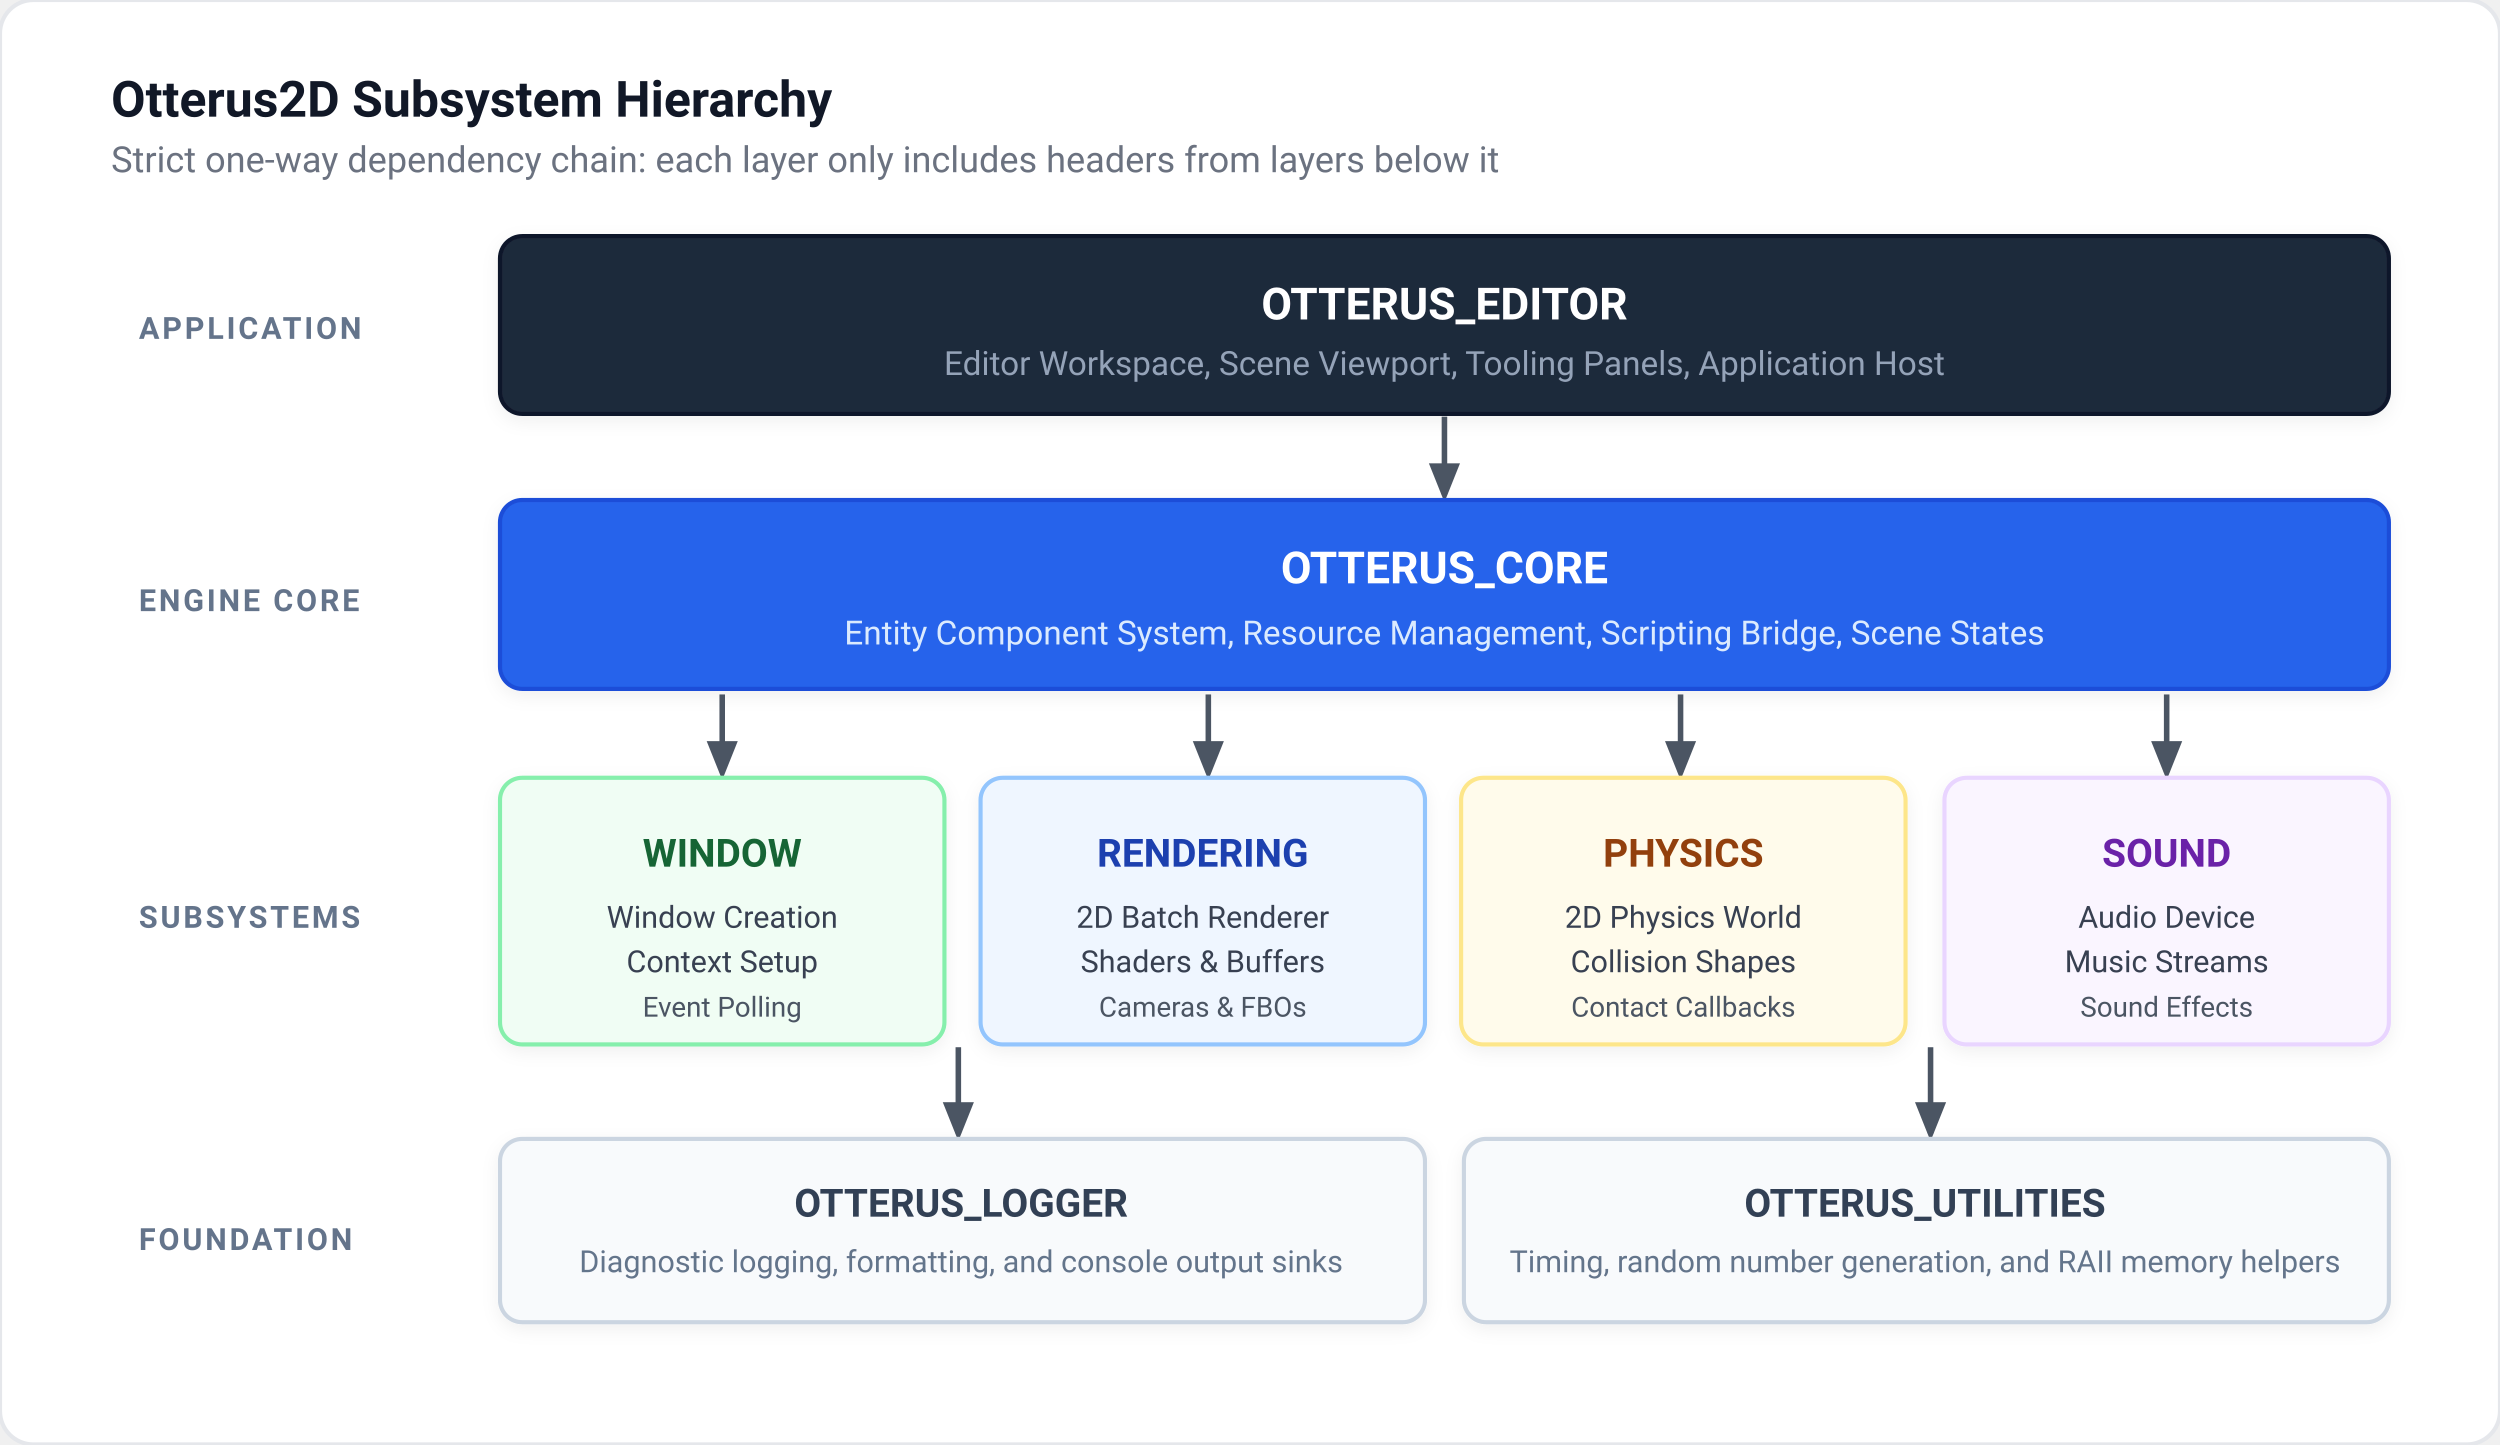
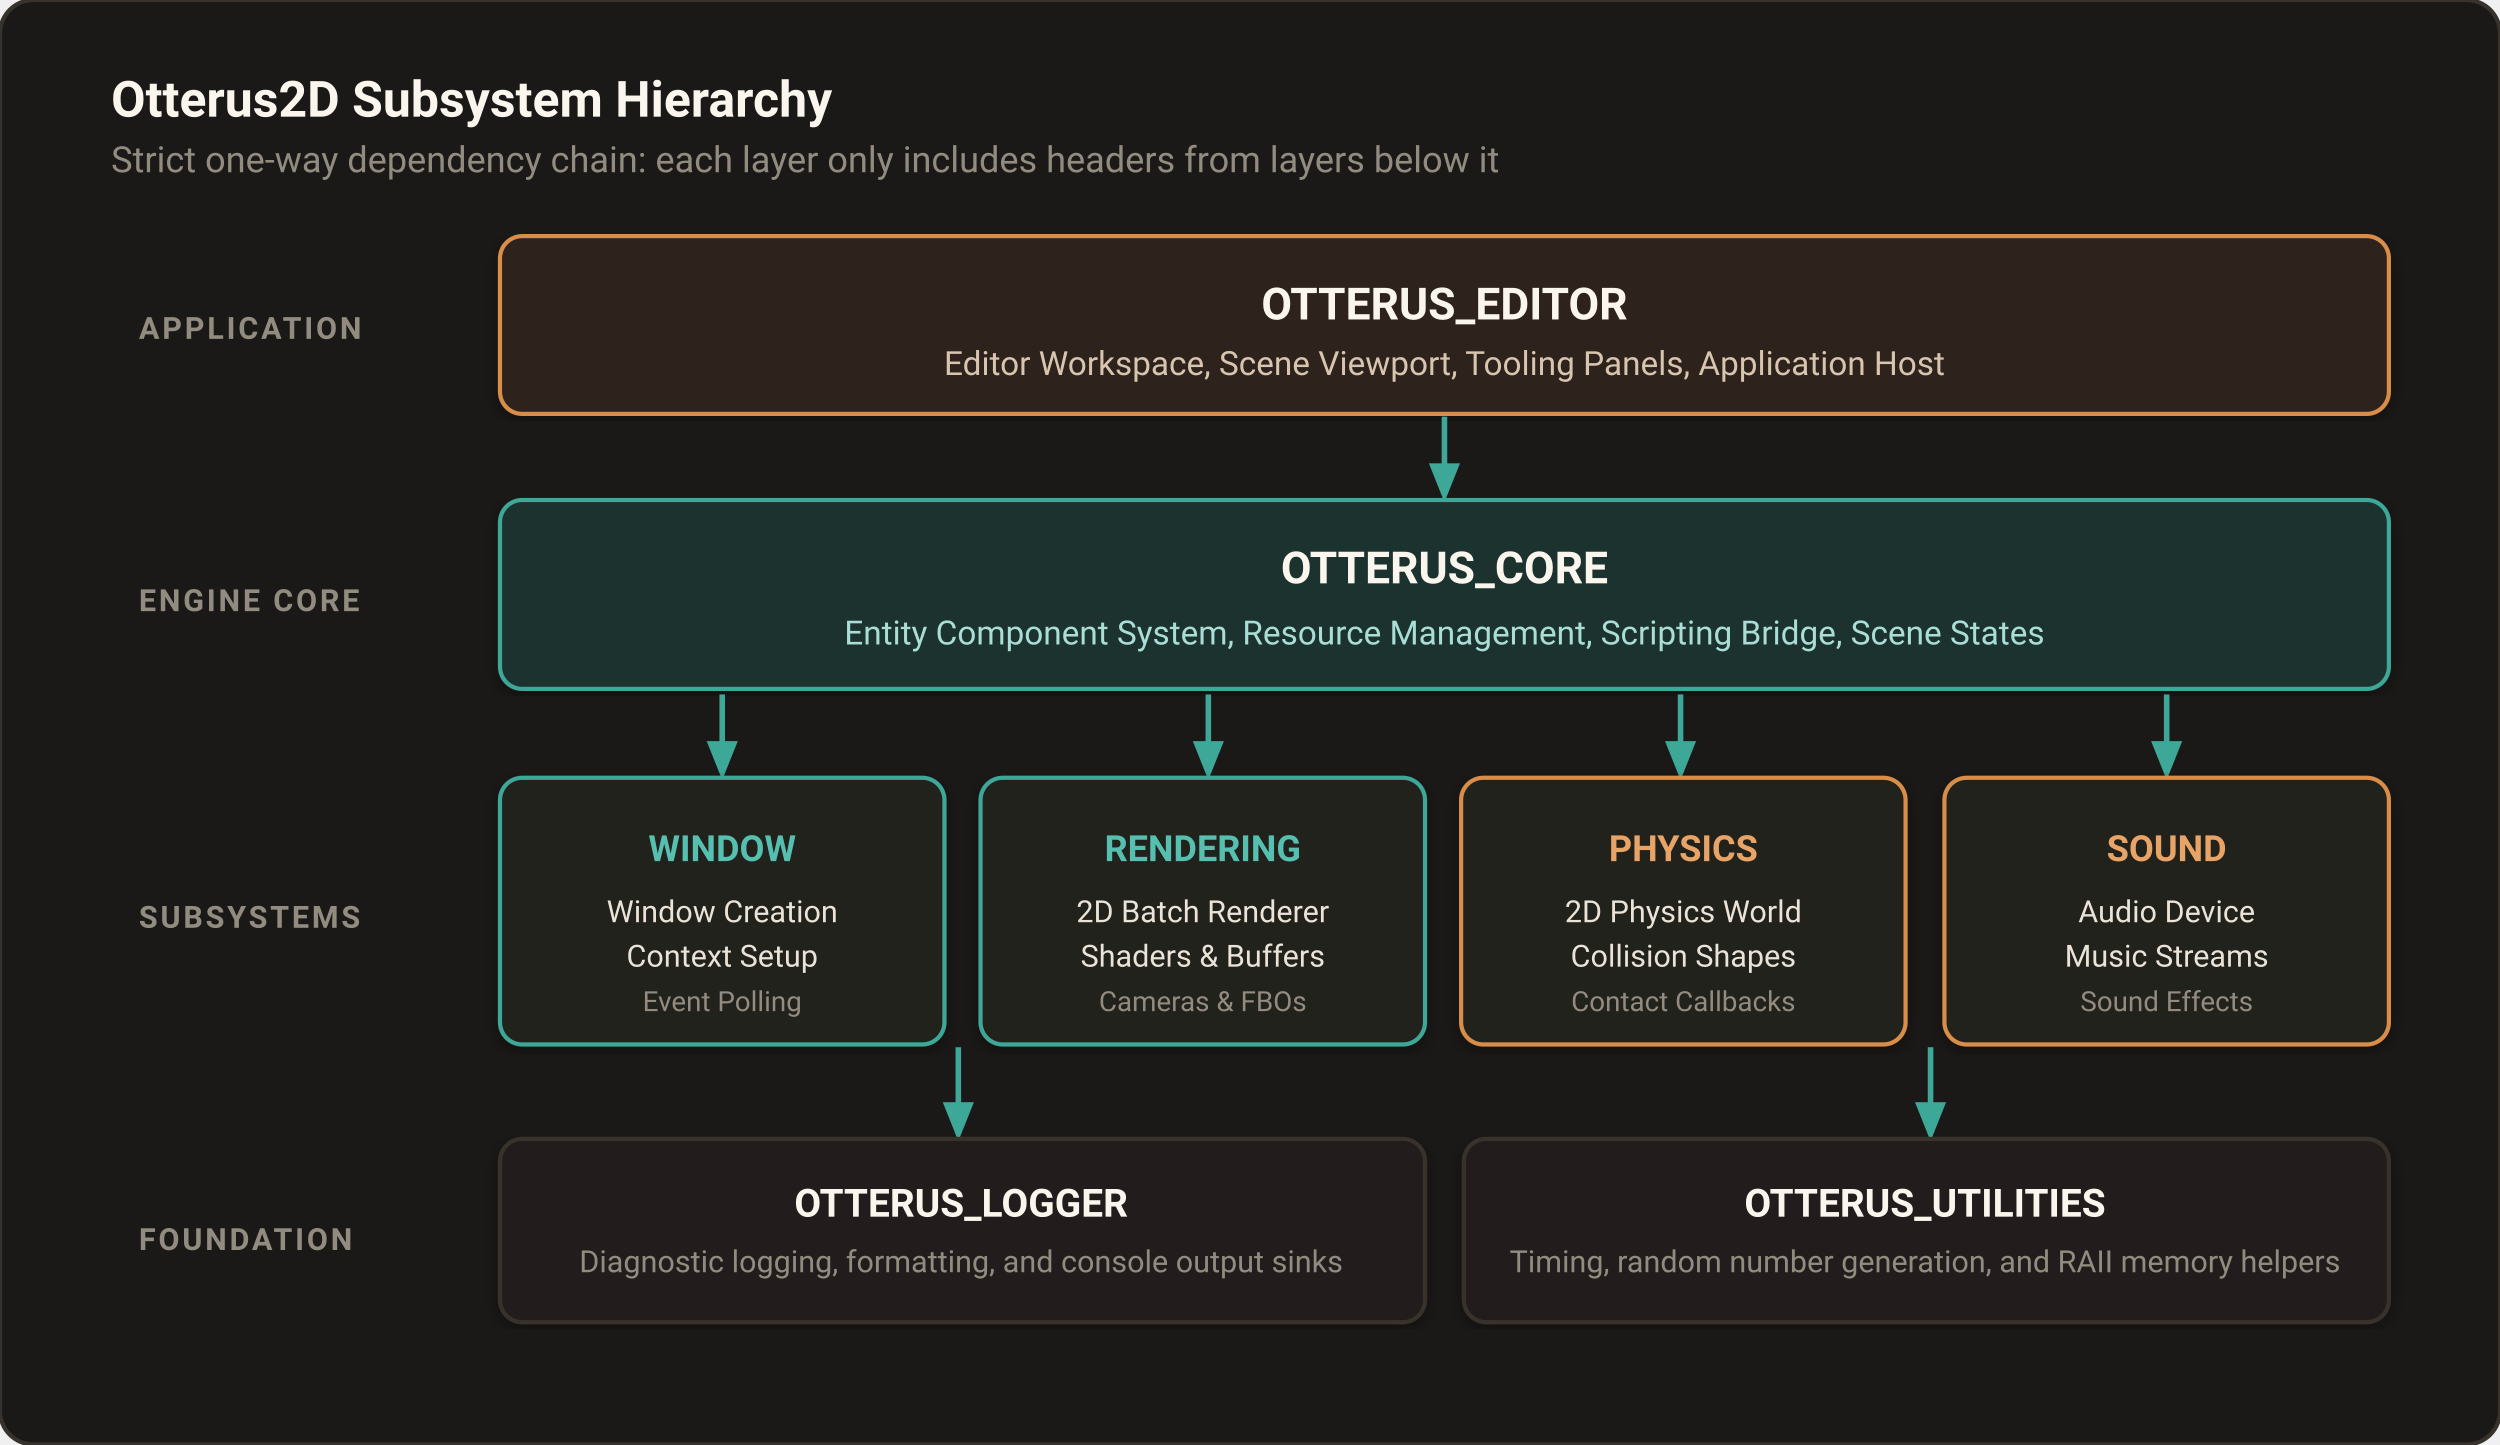
<svg xmlns="http://www.w3.org/2000/svg" viewBox="0 0 900 520" width="100%" height="100%" font-family="system-ui, -apple-system, 'Segoe UI', Roboto, Helvetica, Arial, sans-serif">
  <defs>
    <marker id="arrow" viewBox="0 0 10 10" refX="8" refY="5" markerWidth="7" markerHeight="7" orient="auto-start-reverse">
-       <path d="M 0 1 L 10 5 L 0 9 z" fill="#4B5563" />
+       <path d="M 0 1 L 10 5 L 0 9 z" fill="#3ea898" />
    </marker>
-     <filter id="shadow" x="-4%" y="-4%" width="108%" height="108%" filterUnits="userSpaceOnUse">
-       <feDropShadow dx="0" dy="2" stdDeviation="3" flood-opacity="0.06" />
+     <filter id="shadow" x="-3%" y="-4%" width="106%" height="108%">
+       <feDropShadow dx="0" dy="2" stdDeviation="3" flood-color="#000000" flood-opacity="0.35" />
    </filter>
  </defs>
-   <rect width="900" height="520" fill="#FFFFFF" rx="12" stroke="#E5E7EB" stroke-width="1.5" />
-   <text x="40" y="42" fill="#111827" font-size="18" font-weight="700">Otterus2D Subsystem Hierarchy</text>
-   <text x="40" y="62" fill="#6B7280" font-size="13">Strict one-way dependency chain: each layer only includes headers from layers below it</text>
+   <rect width="900" height="520" fill="#1b1917" rx="12" stroke="#38322c" stroke-width="1.5" />
+   <text x="40" y="42" fill="#faf6ee" font-size="18" font-weight="700">Otterus2D Subsystem Hierarchy</text>
+   <text x="40" y="62" fill="#928b80" font-size="13">Strict one-way dependency chain: each layer only includes headers from layers below it</text>
  <g transform="translate(180, 85)" filter="url(#shadow)">
-     <rect width="680" height="64" rx="8" fill="#1E293B" stroke="#0F172A" stroke-width="1.5" />
-     <text x="340" y="30" text-anchor="middle" fill="#FFFFFF" font-size="16" font-weight="700">OTTERUS_EDITOR</text>
-     <text x="340" y="50" text-anchor="middle" fill="#94A3B8" font-size="12">Editor Workspace, Scene Viewport, Tooling Panels, Application Host</text>
+     <rect width="680" height="64" rx="8" fill="#2d231b" stroke="#d88e49" stroke-width="1.5" />
+     <text x="340" y="30" text-anchor="middle" fill="#faf6ee" font-size="16" font-weight="700">OTTERUS_EDITOR</text>
+     <text x="340" y="50" text-anchor="middle" fill="#d8c5b0" font-size="12">Editor Workspace, Scene Viewport, Tooling Panels, Application Host</text>
  </g>
-   <text x="50" y="122" fill="#64748B" font-size="11" font-weight="700" letter-spacing="1">APPLICATION</text>
-   <path d="M 520 150 L 520 178" stroke="#4B5563" stroke-width="2" marker-end="url(#arrow)" />
+   <text x="50" y="122" fill="#928b80" font-size="11" font-weight="700" letter-spacing="1">APPLICATION</text>
+   <path d="M 520 150 L 520 178" stroke="#3ea898" stroke-width="2" marker-end="url(#arrow)" />
  <g transform="translate(180, 180)" filter="url(#shadow)">
-     <rect width="680" height="68" rx="8" fill="#2563EB" stroke="#1D4ED8" stroke-width="1.5" />
-     <text x="340" y="30" text-anchor="middle" fill="#FFFFFF" font-size="16" font-weight="700">OTTERUS_CORE</text>
-     <text x="340" y="52" text-anchor="middle" fill="#DBEAFE" font-size="12">Entity Component System, Resource Management, Scripting Bridge, Scene States</text>
+     <rect width="680" height="68" rx="8" fill="#1e332f" stroke="#3ea898" stroke-width="1.5" />
+     <text x="340" y="30" text-anchor="middle" fill="#faf6ee" font-size="16" font-weight="700">OTTERUS_CORE</text>
+     <text x="340" y="52" text-anchor="middle" fill="#a8ded5" font-size="12">Entity Component System, Resource Management, Scripting Bridge, Scene States</text>
  </g>
-   <text x="50" y="220" fill="#64748B" font-size="11" font-weight="700" letter-spacing="1">ENGINE CORE</text>
-   <path d="M 260 250 L 260 278" stroke="#4B5563" stroke-width="2" marker-end="url(#arrow)" />
-   <path d="M 435 250 L 435 278" stroke="#4B5563" stroke-width="2" marker-end="url(#arrow)" />
-   <path d="M 605 250 L 605 278" stroke="#4B5563" stroke-width="2" marker-end="url(#arrow)" />
-   <path d="M 780 250 L 780 278" stroke="#4B5563" stroke-width="2" marker-end="url(#arrow)" />
+   <text x="50" y="220" fill="#928b80" font-size="11" font-weight="700" letter-spacing="1">ENGINE CORE</text>
+   <path d="M 260 250 L 260 278" stroke="#3ea898" stroke-width="2" marker-end="url(#arrow)" />
+   <path d="M 435 250 L 435 278" stroke="#3ea898" stroke-width="2" marker-end="url(#arrow)" />
+   <path d="M 605 250 L 605 278" stroke="#3ea898" stroke-width="2" marker-end="url(#arrow)" />
+   <path d="M 780 250 L 780 278" stroke="#3ea898" stroke-width="2" marker-end="url(#arrow)" />
  <g transform="translate(180, 280)" filter="url(#shadow)">
-     <rect x="0" y="0" width="160" height="96" rx="8" fill="#F0FDF4" stroke="#86EFAC" stroke-width="1.5" />
-     <text x="80" y="32" text-anchor="middle" fill="#166534" font-size="14" font-weight="700">WINDOW</text>
-     <text x="80" y="54" text-anchor="middle" fill="#374151" font-size="11">Window Creation</text>
-     <text x="80" y="70" text-anchor="middle" fill="#374151" font-size="11">Context Setup</text>
-     <text x="80" y="86" text-anchor="middle" fill="#4B5563" font-size="10">Event Polling</text>
-     <rect x="173" y="0" width="160" height="96" rx="8" fill="#EFF6FF" stroke="#93C5FD" stroke-width="1.5" />
-     <text x="253" y="32" text-anchor="middle" fill="#1E40AF" font-size="14" font-weight="700">RENDERING</text>
-     <text x="253" y="54" text-anchor="middle" fill="#374151" font-size="11">2D Batch Renderer</text>
-     <text x="253" y="70" text-anchor="middle" fill="#374151" font-size="11">Shaders &amp; Buffers</text>
-     <text x="253" y="86" text-anchor="middle" fill="#4B5563" font-size="10">Cameras &amp; FBOs</text>
-     <rect x="346" y="0" width="160" height="96" rx="8" fill="#FFFBEB" stroke="#FDE68A" stroke-width="1.5" />
-     <text x="426" y="32" text-anchor="middle" fill="#92400E" font-size="14" font-weight="700">PHYSICS</text>
-     <text x="426" y="54" text-anchor="middle" fill="#374151" font-size="11">2D Physics World</text>
-     <text x="426" y="70" text-anchor="middle" fill="#374151" font-size="11">Collision Shapes</text>
-     <text x="426" y="86" text-anchor="middle" fill="#4B5563" font-size="10">Contact Callbacks</text>
-     <rect x="520" y="0" width="160" height="96" rx="8" fill="#FAF5FF" stroke="#E9D5FF" stroke-width="1.5" />
-     <text x="600" y="32" text-anchor="middle" fill="#6B21A8" font-size="14" font-weight="700">SOUND</text>
-     <text x="600" y="54" text-anchor="middle" fill="#374151" font-size="11">Audio Device</text>
-     <text x="600" y="70" text-anchor="middle" fill="#374151" font-size="11">Music Streams</text>
-     <text x="600" y="86" text-anchor="middle" fill="#4B5563" font-size="10">Sound Effects</text>
+     <rect x="0" y="0" width="160" height="96" rx="8" fill="#23201d" stroke="#3ea898" stroke-width="1.5" />
+     <text x="80" y="30" text-anchor="middle" fill="#56c0b0" font-size="13" font-weight="700">WINDOW</text>
+     <text x="80" y="52" text-anchor="middle" fill="#eae4d8" font-size="11">Window Creation</text>
+     <text x="80" y="68" text-anchor="middle" fill="#eae4d8" font-size="11">Context Setup</text>
+     <text x="80" y="84" text-anchor="middle" fill="#928b80" font-size="10">Event Polling</text>
+     <rect x="173" y="0" width="160" height="96" rx="8" fill="#23201d" stroke="#3ea898" stroke-width="1.5" />
+     <text x="253" y="30" text-anchor="middle" fill="#56c0b0" font-size="13" font-weight="700">RENDERING</text>
+     <text x="253" y="52" text-anchor="middle" fill="#eae4d8" font-size="11">2D Batch Renderer</text>
+     <text x="253" y="68" text-anchor="middle" fill="#eae4d8" font-size="11">Shaders &amp; Buffers</text>
+     <text x="253" y="84" text-anchor="middle" fill="#928b80" font-size="10">Cameras &amp; FBOs</text>
+     <rect x="346" y="0" width="160" height="96" rx="8" fill="#23201d" stroke="#d88e49" stroke-width="1.5" />
+     <text x="426" y="30" text-anchor="middle" fill="#e7a466" font-size="13" font-weight="700">PHYSICS</text>
+     <text x="426" y="52" text-anchor="middle" fill="#eae4d8" font-size="11">2D Physics World</text>
+     <text x="426" y="68" text-anchor="middle" fill="#eae4d8" font-size="11">Collision Shapes</text>
+     <text x="426" y="84" text-anchor="middle" fill="#928b80" font-size="10">Contact Callbacks</text>
+     <rect x="520" y="0" width="160" height="96" rx="8" fill="#23201d" stroke="#d88e49" stroke-width="1.5" />
+     <text x="600" y="30" text-anchor="middle" fill="#e7a466" font-size="13" font-weight="700">SOUND</text>
+     <text x="600" y="52" text-anchor="middle" fill="#eae4d8" font-size="11">Audio Device</text>
+     <text x="600" y="68" text-anchor="middle" fill="#eae4d8" font-size="11">Music Streams</text>
+     <text x="600" y="84" text-anchor="middle" fill="#928b80" font-size="10">Sound Effects</text>
  </g>
-   <text x="50" y="334" fill="#64748B" font-size="11" font-weight="700" letter-spacing="1">SUBSYSTEMS</text>
-   <path d="M 345 377 L 345 408" stroke="#4B5563" stroke-width="2" marker-end="url(#arrow)" />
-   <path d="M 695 377 L 695 408" stroke="#4B5563" stroke-width="2" marker-end="url(#arrow)" />
+   <text x="50" y="334" fill="#928b80" font-size="11" font-weight="700" letter-spacing="1">SUBSYSTEMS</text>
+   <path d="M 345 377 L 345 408" stroke="#3ea898" stroke-width="2" marker-end="url(#arrow)" />
+   <path d="M 695 377 L 695 408" stroke="#3ea898" stroke-width="2" marker-end="url(#arrow)" />
  <g transform="translate(180, 410)" filter="url(#shadow)">
-     <rect x="0" y="0" width="333" height="66" rx="8" fill="#F8FAFC" stroke="#CBD5E1" stroke-width="1.5" />
-     <text x="166" y="28" text-anchor="middle" fill="#334155" font-size="14" font-weight="700">OTTERUS_LOGGER</text>
-     <text x="166" y="48" text-anchor="middle" fill="#64748B" font-size="11">Diagnostic logging, formatting, and console output sinks</text>
-     <rect x="347" y="0" width="333" height="66" rx="8" fill="#F8FAFC" stroke="#CBD5E1" stroke-width="1.5" />
-     <text x="513" y="28" text-anchor="middle" fill="#334155" font-size="14" font-weight="700">OTTERUS_UTILITIES</text>
-     <text x="513" y="48" text-anchor="middle" fill="#64748B" font-size="11">Timing, random number generation, and RAII memory helpers</text>
+     <rect x="0" y="0" width="333" height="66" rx="8" fill="#211e1c" stroke="#38322c" stroke-width="1.5" />
+     <text x="166" y="28" text-anchor="middle" fill="#faf6ee" font-size="14" font-weight="700">OTTERUS_LOGGER</text>
+     <text x="166" y="48" text-anchor="middle" fill="#928b80" font-size="11">Diagnostic logging, formatting, and console output sinks</text>
+     <rect x="347" y="0" width="333" height="66" rx="8" fill="#211e1c" stroke="#38322c" stroke-width="1.5" />
+     <text x="513" y="28" text-anchor="middle" fill="#faf6ee" font-size="14" font-weight="700">OTTERUS_UTILITIES</text>
+     <text x="513" y="48" text-anchor="middle" fill="#928b80" font-size="11">Timing, random number generation, and RAII memory helpers</text>
  </g>
-   <text x="50" y="450" fill="#64748B" font-size="11" font-weight="700" letter-spacing="1">FOUNDATION</text>
+   <text x="50" y="450" fill="#928b80" font-size="11" font-weight="700" letter-spacing="1">FOUNDATION</text>
</svg>
